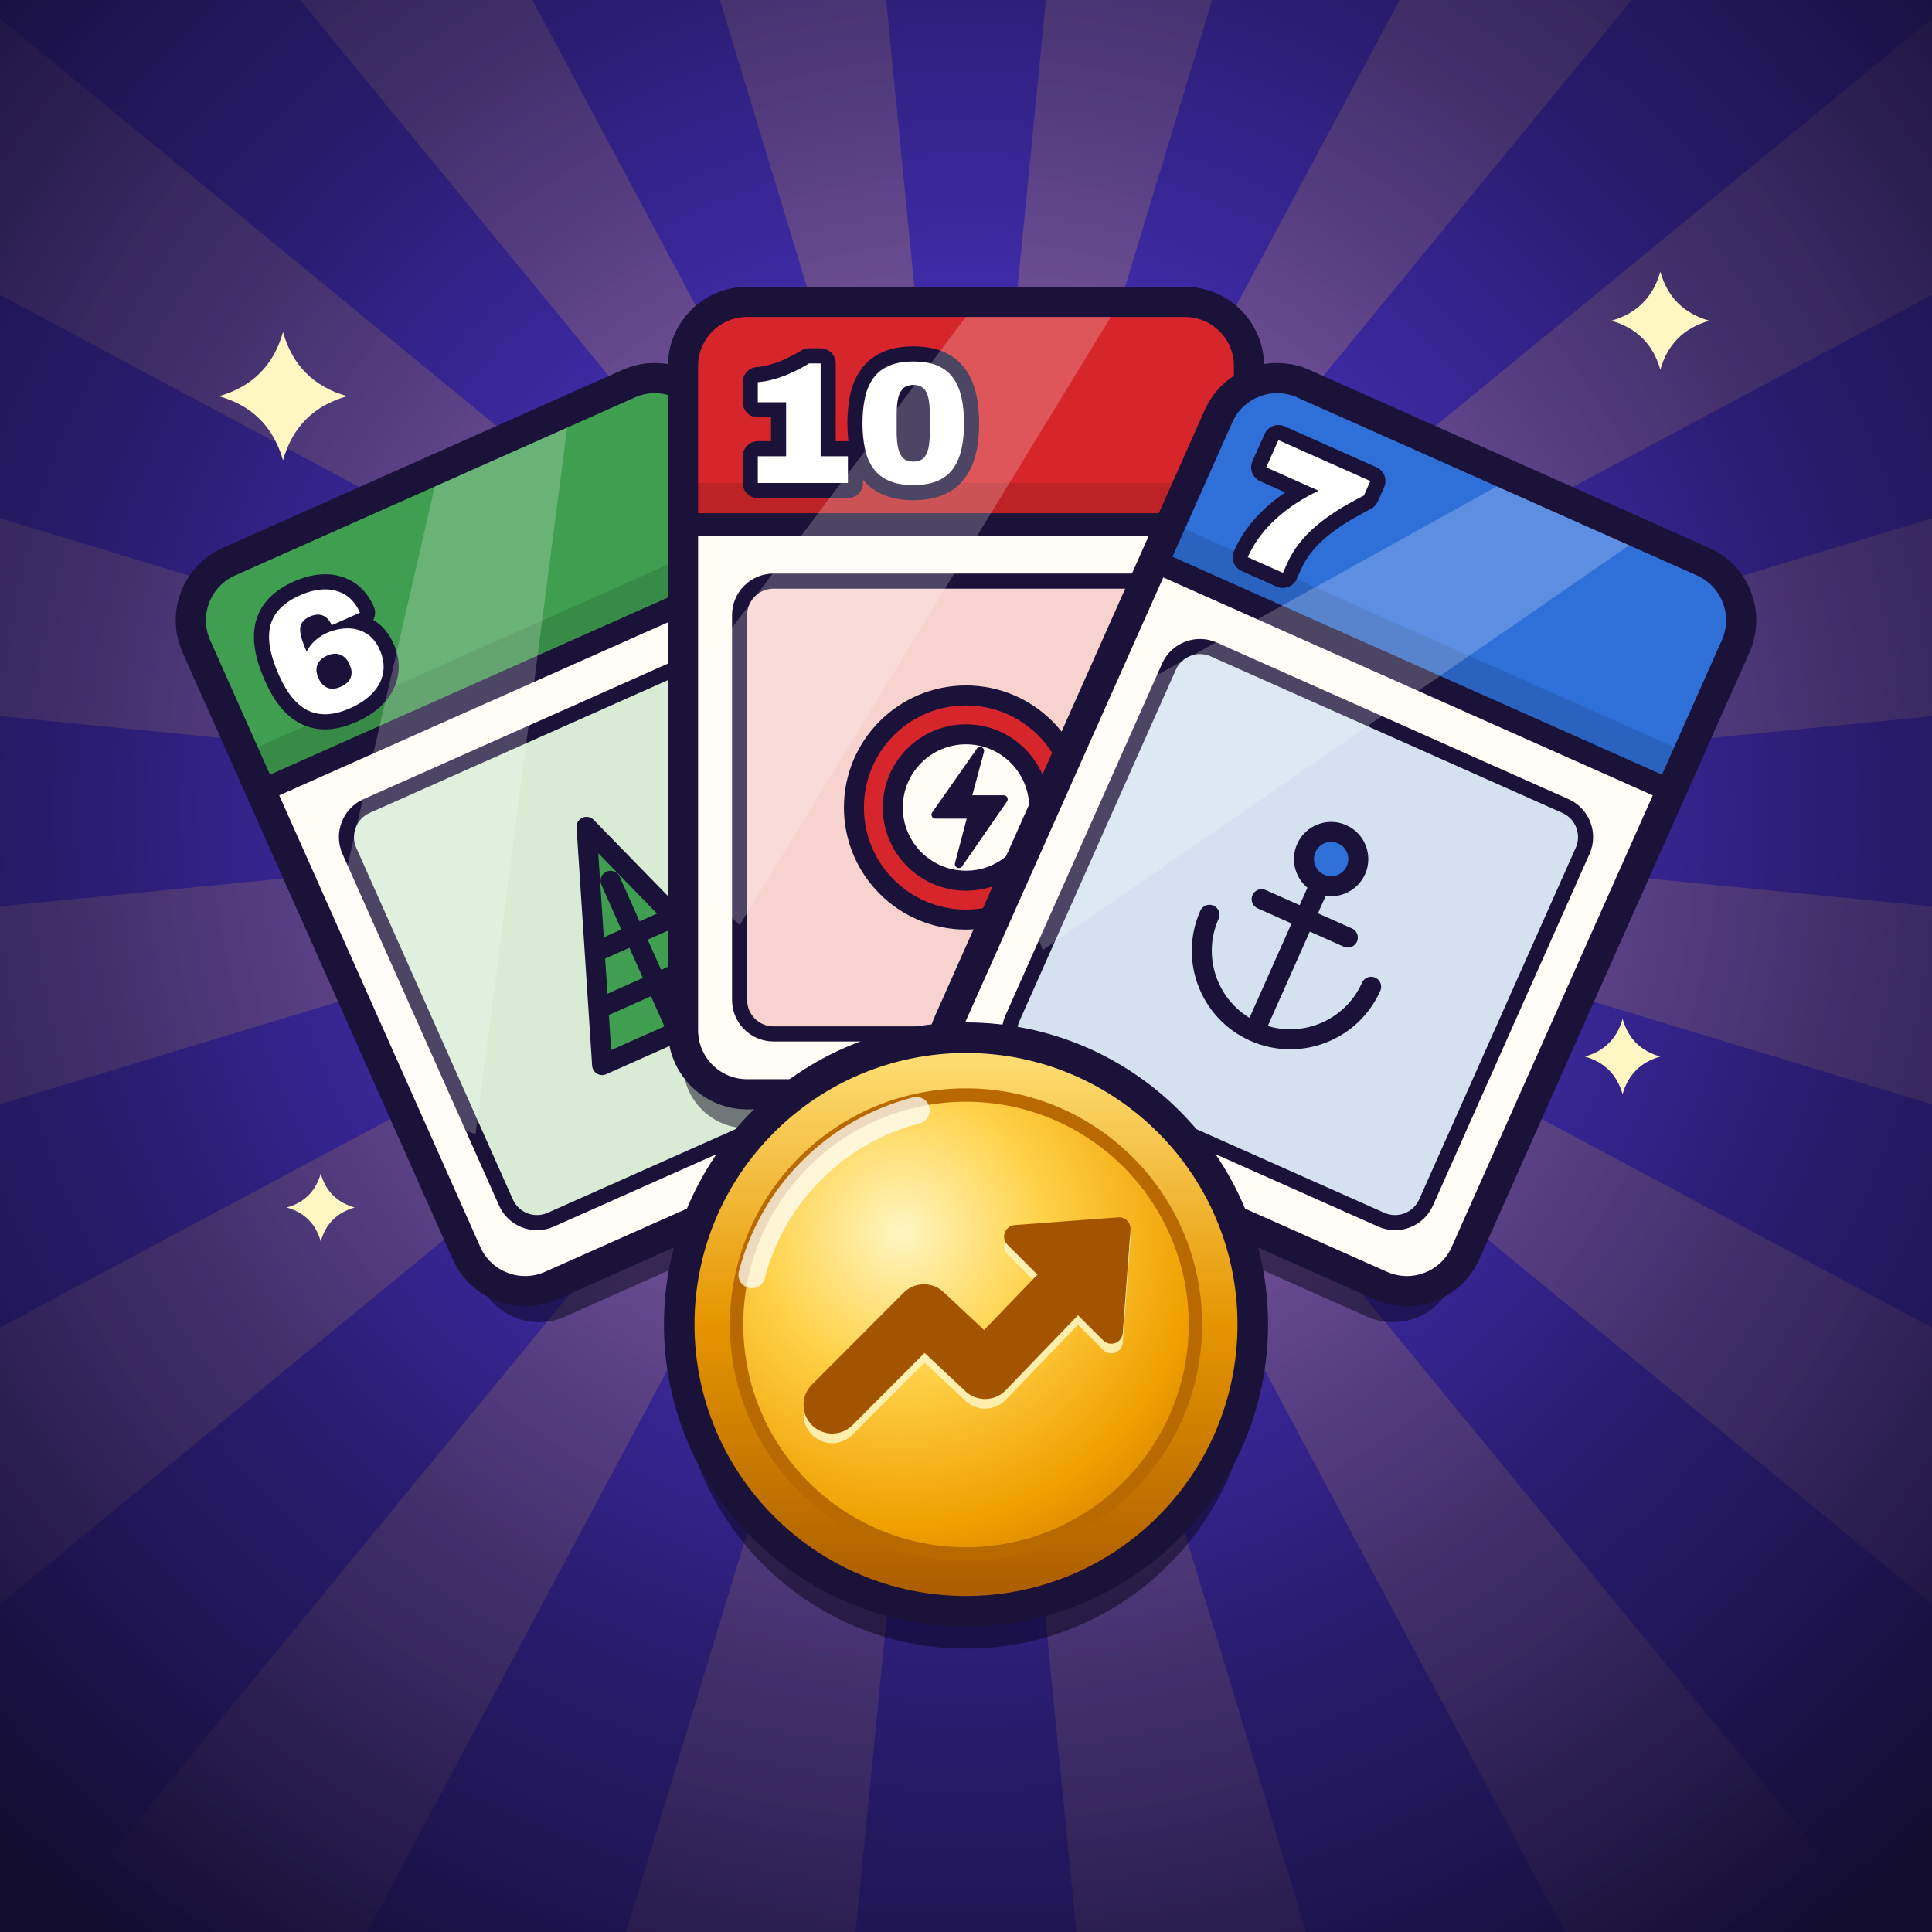
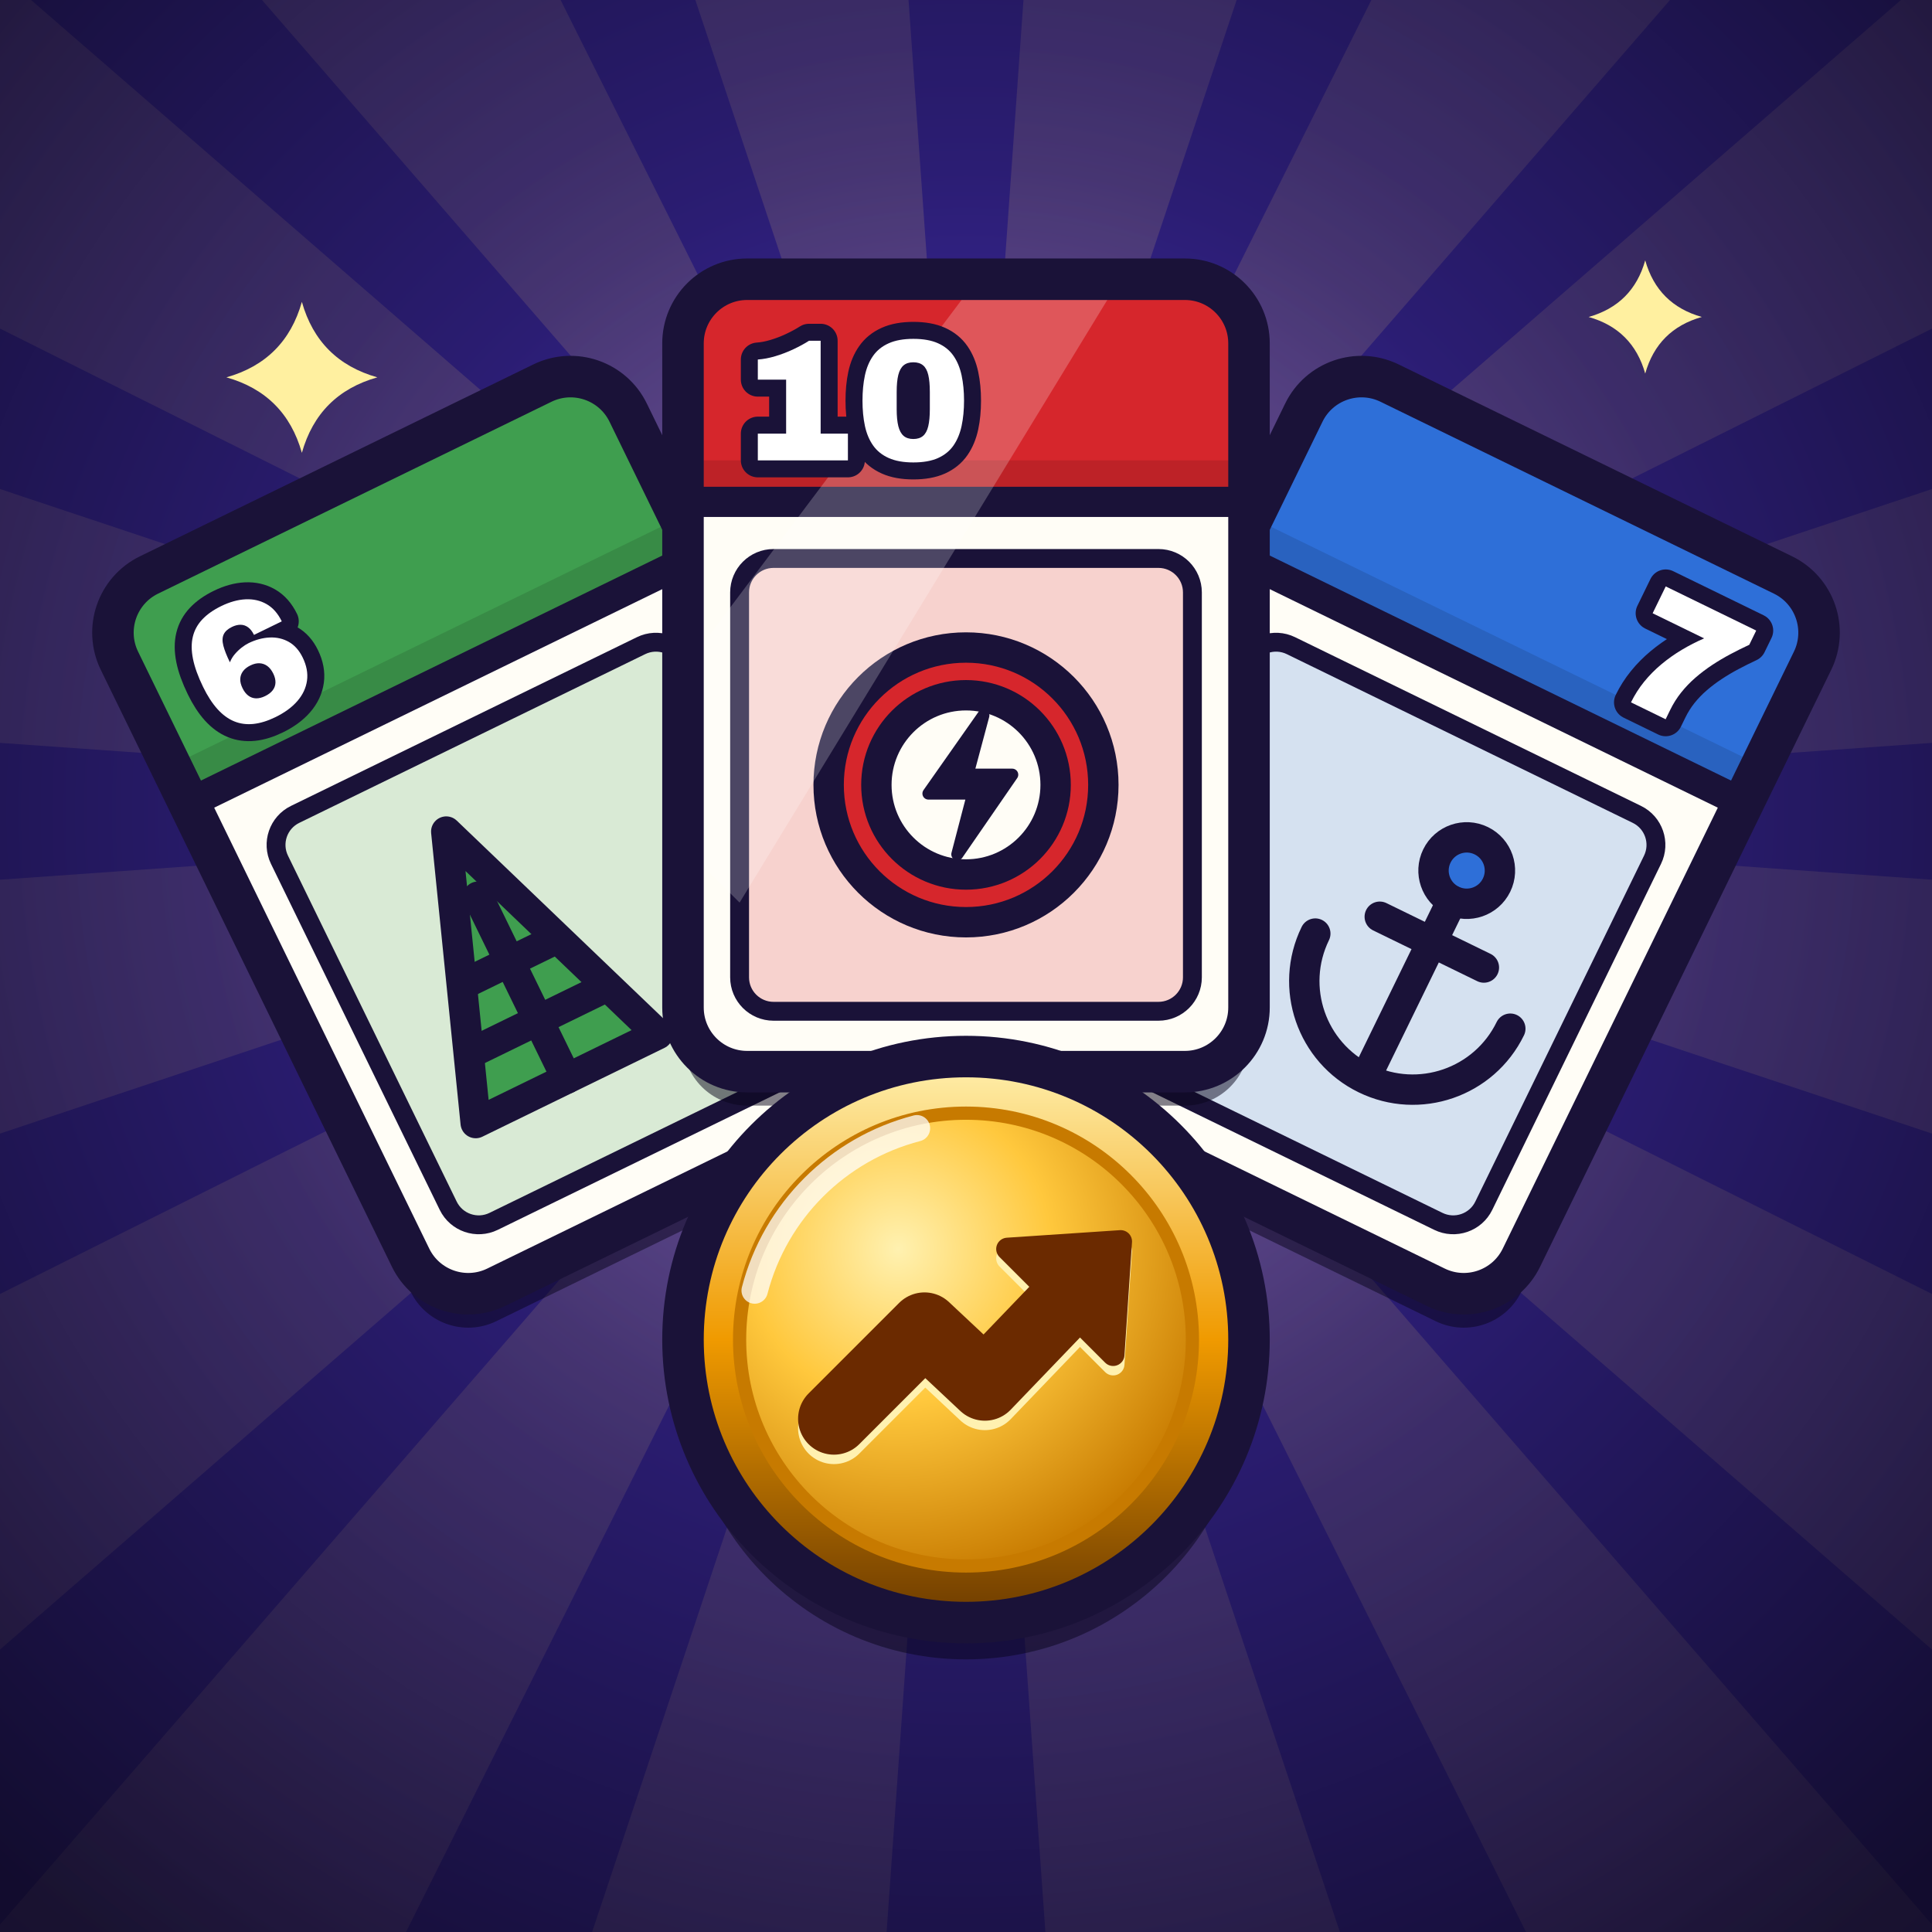
<svg xmlns="http://www.w3.org/2000/svg" width="1024" height="1024" viewBox="0 0 1024 1024">
  <defs>
-     <radialGradient id="room" gradientUnits="userSpaceOnUse" cx="512" cy="430" r="760">
-       <stop offset="0" stop-color="#5B41E0" />
-       <stop offset="0.22" stop-color="#4C34C9" />
-       <stop offset="0.6" stop-color="#2B1D73" />
+     <radialGradient id="room" gradientUnits="userSpaceOnUse" cx="512" cy="430" r="760" gradientTransform="translate(512 430) scale(1 1) translate(-512 -430)">
+       <stop offset="0" stop-color="#4C34C9" />
+       <stop offset="0.45" stop-color="#2B1D73" />
      <stop offset="1" stop-color="#120C2E" />
    </radialGradient>
-     <radialGradient id="rayfade" gradientUnits="userSpaceOnUse" cx="512" cy="430" r="722">
-       <stop offset="0" stop-color="#FFC83D" stop-opacity="0.42" />
-       <stop offset="0.5" stop-color="#FFC83D" stop-opacity="0.16" />
-       <stop offset="1" stop-color="#FFC83D" stop-opacity="0" />
+     <radialGradient id="rayfade" gradientUnits="userSpaceOnUse" cx="512" cy="430" r="900">
+       <stop offset="0" stop-color="#FFD66E" stop-opacity="0.3" />
+       <stop offset="0.45" stop-color="#FFD66E" stop-opacity="0.1" />
+       <stop offset="1" stop-color="#FFD66E" stop-opacity="0" />
    </radialGradient>
-     <radialGradient id="coinface" cx="0.36" cy="0.3" r="0.8">
-       <stop offset="0" stop-color="#FFF6C2" />
-       <stop offset="0.38" stop-color="#FFD24A" />
-       <stop offset="0.8" stop-color="#F0A000" />
-       <stop offset="1" stop-color="#D88400" />
-     </radialGradient>
-     <linearGradient id="coinrim" x1="0" y1="0" x2="0" y2="1">
-       <stop offset="0" stop-color="#FFE27A" />
-       <stop offset="0.5" stop-color="#E69500" />
-       <stop offset="1" stop-color="#A85A00" />
-     </linearGradient>
  </defs>
  <rect width="1024" height="1024" fill="url(#room)" />
-   <path d="M512 430 L619.8 -664.7 L831.3 -622.6Z M512 430 L1030.5 -540.1 L1209.8 -420.3Z M512 430 L1362.3 -267.8 L1482.1 -88.5Z M512 430 L1564.6 110.7 L1606.7 322.2Z M512 430 L1606.7 537.8 L1564.6 749.3Z M512 430 L1482.1 948.5 L1362.3 1127.8Z M512 430 L1209.8 1280.3 L1030.5 1400.1Z M512 430 L831.3 1482.6 L619.8 1524.7Z M512 430 L404.2 1524.7 L192.7 1482.6Z M512 430 L-6.5 1400.1 L-185.8 1280.3Z M512 430 L-338.3 1127.8 L-458.1 948.5Z M512 430 L-540.6 749.3 L-582.7 537.8Z M512 430 L-582.7 322.2 L-540.6 110.7Z M512 430 L-458.1 -88.5 L-338.3 -267.8Z M512 430 L-185.8 -420.3 L-6.5 -540.1Z M512 430 L192.7 -622.6 L404.2 -664.7Z" fill="url(#rayfade)" />
-   <path d="M150 176 Q157.48 202.52 184 210 Q157.48 217.48 150 244 Q142.52 217.48 116 210 Q142.52 202.52 150 176Z" fill="#FFF6C2" opacity="1.0" />
-   <path d="M880 144 Q885.72 164.28 906 170 Q885.72 175.72 880 196 Q874.28 175.72 854 170 Q874.28 164.28 880 144Z" fill="#FFF6C2" opacity="1.0" />
-   <path d="M860 540 Q864.4 555.6 880 560 Q864.4 564.4 860 580 Q855.6 564.4 840 560 Q855.6 555.6 860 540Z" fill="#FFF6C2" opacity="1.0" />
-   <path d="M170 622 Q173.96 636.04 188 640 Q173.96 643.96 170 658 Q166.04 643.96 152 640 Q166.04 636.04 170 622Z" fill="#FFF6C2" opacity="1.0" />
-   <g transform="translate(0 -10) translate(512 512) scale(1.0) translate(-512 -512)">
-     <g transform="rotate(-24 512 900)">
-       <clipPath id="clipL">
-         <rect x="362" y="200" width="300" height="420" rx="34" />
+   <path d="M512 430 L575.6 -467.8 L796.8 -423.7Z M512 430 L914.3 -375.1 L1101.9 -249.8Z M512 430 L1191.8 -159.9 L1317.1 27.7Z M512 430 L1365.7 145.2 L1409.8 366.4Z M512 430 L1409.8 493.6 L1365.7 714.8Z M512 430 L1317.1 832.3 L1191.8 1019.9Z M512 430 L1101.9 1109.8 L914.3 1235.1Z M512 430 L796.8 1283.7 L575.6 1327.8Z M512 430 L448.4 1327.8 L227.2 1283.7Z M512 430 L109.7 1235.1 L-77.9 1109.8Z M512 430 L-167.8 1019.9 L-293.1 832.3Z M512 430 L-341.7 714.8 L-385.8 493.6Z M512 430 L-385.8 366.4 L-341.7 145.2Z M512 430 L-293.1 27.7 L-167.8 -159.9Z M512 430 L-77.9 -249.8 L109.7 -375.1Z M512 430 L227.2 -423.7 L448.4 -467.8Z" fill="url(#rayfade)" />
+   <path d="M160 160 Q168.8 191.2 200 200 Q168.8 208.8 160 240 Q151.2 208.8 120 200 Q151.2 191.2 160 160Z" fill="#FFF0A0" />
+   <path d="M872 138 Q878.6 161.4 902 168 Q878.6 174.6 872 198 Q865.4 174.6 842 168 Q865.4 161.4 872 138Z" fill="#FFF0A0" />
+   <g transform="translate(512 500) scale(1.0) translate(-512 -512)">
+     <g transform="translate(0 18)">
+       <rect x="362" y="190" width="300" height="420" rx="34" transform="rotate(-26 512 940)" fill="#07041A" opacity="0.5" />
+     </g>
+     <g transform="rotate(-26 512 940)">
+       <rect x="362" y="190" width="300" height="420" rx="34" fill="#FFFDF6" />
+       <path d="M362 224 A34 34 0 0 1 396 190 H628 A34 34 0 0 1 662 224 V308 H362Z" fill="#3F9E4F" />
+       <rect x="362" y="286" width="300" height="22" fill="#000000" opacity="0.12" />
+       <line x1="362" y1="308" x2="662" y2="308" stroke="#1A1238" stroke-width="16" />
+       <rect x="392" y="338" width="240" height="240" rx="18" fill="#D9EAD5" stroke="#1A1238" stroke-width="10" />
+       <path d="M478.0 381.3 L531.7 527.0 L424.3 527.0Z" fill="#3F9E4F" stroke="#1A1238" stroke-width="16.1" stroke-linecap="round" stroke-linejoin="round" />
+       <path d="M451.9 458.0 L504.1 458.0 M439.7 492.5 L516.3 492.5 M478.0 419.7 L478.0 527.0" fill="none" stroke="#1A1238" stroke-width="16.1" stroke-linecap="round" stroke-linejoin="round" />
+       <path d="M423.19 287.1Q416.29 287.1 411.14 285.22Q405.98 283.33 402.58 279.51Q399.18 275.7 397.47 269.81Q395.77 263.92 395.77 255.92Q395.77 246.72 397.47 240.18Q399.18 233.65 402.58 229.56Q405.98 225.46 411.14 223.53Q416.29 221.6 423.19 221.6Q430.73 221.6 436.39 224.04Q442.05 226.48 445.27 231.21Q448.49 235.95 448.49 242.94H432.11Q432.11 239.91 431.05 237.93Q430 235.95 428.06 234.99Q426.13 234.02 423.46 234.02Q419.78 234.02 417.76 235.68Q415.74 237.33 415 240.97Q414.26 244.6 414.26 250.4Q416.2 248.65 418.54 247.64Q420.89 246.62 423.28 246.12Q425.67 245.61 427.6 245.61Q433.86 245.61 438.97 247.82Q444.07 250.03 447.06 254.35Q450.05 258.68 450.05 265.02Q450.05 272.11 446.74 277.03Q443.43 281.95 437.4 284.53Q431.38 287.1 423.19 287.1ZM423.19 274.68Q426.13 274.68 428.16 273.67Q430.18 272.66 431.24 270.68Q432.3 268.7 432.3 265.85Q432.3 262.91 431.24 260.88Q430.18 258.86 428.2 257.76Q426.22 256.65 423.28 256.65Q420.43 256.65 418.4 257.71Q416.38 258.77 415.32 260.75Q414.26 262.72 414.26 265.67Q414.26 268.52 415.28 270.54Q416.29 272.57 418.31 273.63Q420.34 274.68 423.19 274.68Z" fill="#1A1238" stroke="#1A1238" stroke-width="18.0" stroke-linejoin="round" />
+       <path d="M423.19 287.1Q416.29 287.1 411.14 285.22Q405.98 283.33 402.58 279.51Q399.18 275.7 397.47 269.81Q395.77 263.92 395.77 255.92Q395.77 246.72 397.47 240.18Q399.18 233.65 402.58 229.56Q405.98 225.46 411.14 223.53Q416.29 221.6 423.19 221.6Q430.73 221.6 436.39 224.04Q442.05 226.48 445.27 231.21Q448.49 235.95 448.49 242.94H432.11Q432.11 239.91 431.05 237.93Q430 235.95 428.06 234.99Q426.13 234.02 423.46 234.02Q419.78 234.02 417.76 235.68Q415.74 237.33 415 240.97Q414.26 244.6 414.26 250.4Q416.2 248.65 418.54 247.64Q420.89 246.62 423.28 246.12Q425.67 245.61 427.6 245.61Q433.86 245.61 438.97 247.82Q444.07 250.03 447.06 254.35Q450.05 258.68 450.05 265.02Q450.05 272.11 446.74 277.03Q443.43 281.95 437.4 284.53Q431.38 287.1 423.19 287.1ZM423.19 274.68Q426.13 274.68 428.16 273.67Q430.18 272.66 431.24 270.68Q432.3 268.7 432.3 265.85Q432.3 262.91 431.24 260.88Q430.18 258.86 428.2 257.76Q426.22 256.65 423.28 256.65Q420.43 256.65 418.4 257.71Q416.38 258.77 415.32 260.75Q414.26 262.72 414.26 265.67Q414.26 268.52 415.28 270.54Q416.29 272.57 418.31 273.63Q420.34 274.68 423.19 274.68Z" fill="#FFFFFF" />
+       <rect x="362" y="190" width="300" height="420" rx="34" fill="none" stroke="#1A1238" stroke-width="22" />
+     </g>
+     <g transform="translate(0 18)">
+       <rect x="362" y="190" width="300" height="420" rx="34" transform="rotate(26 512 940)" fill="#07041A" opacity="0.5" />
+     </g>
+     <g transform="rotate(26 512 940)">
+       <rect x="362" y="190" width="300" height="420" rx="34" fill="#FFFDF6" />
+       <path d="M362 224 A34 34 0 0 1 396 190 H628 A34 34 0 0 1 662 224 V308 H362Z" fill="#2E6FD8" />
+       <rect x="362" y="286" width="300" height="22" fill="#000000" opacity="0.12" />
+       <line x1="362" y1="308" x2="662" y2="308" stroke="#1A1238" stroke-width="16" />
+       <rect x="392" y="338" width="240" height="240" rx="18" fill="#D5E1F0" stroke="#1A1238" stroke-width="10" />
+       <circle cx="546.0" cy="404.3" r="17.6" fill="#2E6FD8" stroke="#1A1238" stroke-width="16.1" stroke-linecap="round" stroke-linejoin="round" />
+       <path d="M546.0 422.0 L546.0 527.0 M515.3 446.5 L576.7 446.5 M488.5 469.5 A57.5 57.5 0 0 0 603.5 469.5" fill="none" stroke="#1A1238" stroke-width="16.1" stroke-linecap="round" stroke-linejoin="round" />
+       <path d="M585.17 286Q585.17 279.47 586.64 273.12Q588.12 266.77 590.83 260.75Q593.54 254.72 597.18 249.15Q600.81 243.59 605.14 238.53H574.78V222.7H628.14V231.08Q624.64 235.4 621.33 239.95Q618.02 244.51 615.16 249.34Q612.31 254.17 610.15 259.23Q607.99 264.29 606.79 269.62Q605.6 274.96 605.6 280.57V286Z" fill="#1A1238" stroke="#1A1238" stroke-width="18.0" stroke-linejoin="round" />
+       <path d="M585.17 286Q585.17 279.47 586.64 273.12Q588.12 266.77 590.83 260.75Q593.54 254.72 597.18 249.15Q600.81 243.59 605.14 238.53H574.78V222.7H628.14V231.08Q624.64 235.4 621.33 239.95Q618.02 244.51 615.16 249.34Q612.31 254.17 610.15 259.23Q607.99 264.29 606.79 269.62Q605.6 274.96 605.6 280.57V286Z" fill="#FFFFFF" />
+       <rect x="362" y="190" width="300" height="420" rx="34" fill="none" stroke="#1A1238" stroke-width="22" />
+     </g>
+     <g transform="translate(0 18)">
+       <rect x="362" y="160" width="300" height="420" rx="34" transform="rotate(0 512 940)" fill="#07041A" opacity="0.5" />
+     </g>
+     <g transform="rotate(0 512 940)">
+       <rect x="362" y="160" width="300" height="420" rx="34" fill="#FFFDF6" />
+       <path d="M362 194 A34 34 0 0 1 396 160 H628 A34 34 0 0 1 662 194 V278 H362Z" fill="#D6262C" />
+       <rect x="362" y="256" width="300" height="22" fill="#000000" opacity="0.12" />
+       <line x1="362" y1="278" x2="662" y2="278" stroke="#1A1238" stroke-width="16" />
+       <rect x="392" y="308" width="240" height="240" rx="18" fill="#F7D2CE" stroke="#1A1238" stroke-width="10" />
+       <circle cx="512.0" cy="428.0" r="72.8" fill="#D6262C" stroke="#1A1238" stroke-width="16.1" stroke-linecap="round" stroke-linejoin="round" />
+       <circle cx="512.0" cy="428.0" r="47.5" fill="#FFFDF6" stroke="#1A1238" stroke-width="16.1" stroke-linecap="round" stroke-linejoin="round" />
+       <path d="M521.2 391.2 L492.1 432.6 L515.8 432.6 L507.4 464.8 L536.5 422.6 L512.8 422.6Z" fill="#1A1238" stroke="#1A1238" stroke-width="6.4" stroke-linejoin="round" />
+       <clipPath id="clipC">
+         <rect x="362" y="160" width="300" height="420" rx="34" />
      </clipPath>
-       <rect x="362" y="218" width="300" height="420" rx="34" fill="#07041A" opacity="0.5" />
-       <rect x="362" y="200" width="300" height="420" rx="34" fill="#FFFDF6" />
-       <path d="M362 234 A34 34 0 0 1 396 200 H628 A34 34 0 0 1 662 234 V318 H362Z" fill="#3F9E4F" />
-       <rect x="362" y="296" width="300" height="22" fill="#000000" opacity="0.12" />
-       <line x1="362" y1="318" x2="662" y2="318" stroke="#1A1238" stroke-width="12" />
-       <rect x="392" y="348" width="240" height="240" rx="18" fill="#D9EAD5" stroke="#1A1238" stroke-width="8" />
-       <path d="M512.0 405.5 L555.8 524.2 L468.2 524.2Z" fill="#3F9E4F" stroke="#1A1238" stroke-width="10.6" stroke-linecap="round" stroke-linejoin="round" />
-       <path d="M490.8 468.0 L533.2 468.0 M480.8 496.1 L543.2 496.1 M512.0 436.8 L512.0 524.2" fill="none" stroke="#1A1238" stroke-width="10.6" stroke-linecap="round" stroke-linejoin="round" />
-       <path d="M423.19 297.1Q416.29 297.1 411.14 295.22Q405.98 293.33 402.58 289.51Q399.18 285.7 397.47 279.81Q395.77 273.92 395.77 265.92Q395.77 256.72 397.47 250.18Q399.18 243.65 402.58 239.56Q405.98 235.46 411.14 233.53Q416.29 231.6 423.19 231.6Q430.73 231.6 436.39 234.04Q442.05 236.48 445.27 241.21Q448.49 245.95 448.49 252.94H432.11Q432.11 249.91 431.05 247.93Q430 245.95 428.06 244.99Q426.13 244.02 423.46 244.02Q419.78 244.02 417.76 245.68Q415.74 247.33 415 250.97Q414.26 254.6 414.26 260.4Q416.2 258.65 418.54 257.64Q420.89 256.62 423.28 256.12Q425.67 255.61 427.6 255.61Q433.86 255.61 438.97 257.82Q444.07 260.03 447.06 264.35Q450.05 268.68 450.05 275.02Q450.05 282.11 446.74 287.03Q443.43 291.95 437.4 294.53Q431.38 297.1 423.19 297.1Z" fill="#1A1238" stroke="#1A1238" stroke-width="16.0" stroke-linejoin="round" />
-       <path d="M423.19 297.1Q416.29 297.1 411.14 295.22Q405.98 293.33 402.58 289.51Q399.18 285.7 397.47 279.81Q395.77 273.92 395.77 265.92Q395.77 256.72 397.47 250.18Q399.18 243.65 402.58 239.56Q405.98 235.46 411.14 233.53Q416.29 231.6 423.19 231.6Q430.73 231.6 436.39 234.04Q442.05 236.48 445.27 241.21Q448.49 245.95 448.49 252.94H432.11Q432.11 249.91 431.05 247.93Q430 245.95 428.06 244.99Q426.13 244.02 423.46 244.02Q419.78 244.02 417.76 245.68Q415.74 247.33 415 250.97Q414.26 254.6 414.26 260.4Q416.2 258.65 418.54 257.64Q420.89 256.62 423.28 256.12Q425.67 255.61 427.6 255.61Q433.86 255.61 438.97 257.82Q444.07 260.03 447.06 264.35Q450.05 268.68 450.05 275.02Q450.05 282.11 446.74 287.03Q443.43 291.95 437.4 294.53Q431.38 297.1 423.19 297.1ZM423.19 284.68Q426.13 284.68 428.16 283.67Q430.18 282.66 431.24 280.68Q432.3 278.7 432.3 275.85Q432.3 272.91 431.24 270.88Q430.18 268.86 428.2 267.76Q426.22 266.65 423.28 266.65Q420.43 266.65 418.4 267.71Q416.38 268.77 415.32 270.75Q414.26 272.72 414.26 275.67Q414.26 278.52 415.28 280.54Q416.29 282.57 418.31 283.63Q420.34 284.68 423.19 284.68Z" fill="#FFFFFF" />
-       <g clip-path="url(#clipL)">
-         <path d="M322 460.4 L548.0 160 L618.0 160 L392 530.4Z" fill="#FFFFFF" opacity="0.22" />
+       <g clip-path="url(#clipC)">
+         <path d="M322 420.4 L548.0 120 L618.0 120 L392 490.4Z" fill="#FFFFFF" opacity="0.22" />
      </g>
-       <rect x="362" y="200" width="300" height="420" rx="34" fill="none" stroke="#1A1238" stroke-width="16" />
+       <path d="M484.09 257.1Q476.27 257.1 471.03 254.76Q465.78 252.41 462.75 248.09Q459.71 243.76 458.42 237.74Q457.14 231.71 457.14 224.35Q457.14 216.99 458.42 210.97Q459.71 204.94 462.75 200.62Q465.78 196.29 471.03 193.95Q476.27 191.6 484.09 191.6Q492 191.6 497.2 193.95Q502.4 196.29 505.39 200.62Q508.38 204.94 509.67 210.97Q510.96 216.99 510.96 224.35Q510.96 231.71 509.67 237.74Q508.38 243.76 505.39 248.09Q502.4 252.41 497.2 254.76Q492 257.1 484.09 257.1ZM401.66 256V241.83H416.66V213.22H401.66V202.55Q405.98 202.27 410.91 200.8Q415.83 199.33 420.52 197.12Q425.21 194.91 428.8 192.61H434.96V241.83H449.41V256ZM484.09 244.68Q487.31 244.68 489.24 243.03Q491.18 241.37 492 237.88Q492.83 234.38 492.83 228.86V219.75Q492.83 214.14 492 210.69Q491.18 207.24 489.24 205.63Q487.31 204.02 484.09 204.02Q480.87 204.02 478.94 205.63Q477.01 207.24 476.13 210.69Q475.26 214.14 475.26 219.75V228.86Q475.26 234.38 476.13 237.88Q477.01 241.37 478.94 243.03Q480.87 244.68 484.09 244.68Z" fill="#1A1238" stroke="#1A1238" stroke-width="18.0" stroke-linejoin="round" />
+       <path d="M484.09 257.1Q476.27 257.1 471.03 254.76Q465.78 252.41 462.75 248.09Q459.71 243.76 458.42 237.74Q457.14 231.71 457.14 224.35Q457.14 216.99 458.42 210.97Q459.71 204.94 462.75 200.62Q465.78 196.29 471.03 193.95Q476.27 191.6 484.09 191.6Q492 191.6 497.2 193.95Q502.4 196.29 505.39 200.62Q508.38 204.94 509.67 210.97Q510.96 216.99 510.96 224.35Q510.96 231.71 509.67 237.74Q508.38 243.76 505.39 248.09Q502.4 252.41 497.2 254.76Q492 257.1 484.09 257.1ZM401.66 256V241.83H416.66V213.22H401.66V202.55Q405.98 202.27 410.91 200.8Q415.83 199.33 420.52 197.12Q425.21 194.91 428.8 192.61H434.96V241.83H449.41V256ZM484.09 244.68Q487.31 244.68 489.24 243.03Q491.18 241.37 492 237.88Q492.83 234.38 492.83 228.86V219.75Q492.83 214.14 492 210.69Q491.18 207.24 489.24 205.63Q487.31 204.02 484.09 204.02Q480.87 204.02 478.94 205.63Q477.01 207.24 476.13 210.69Q475.26 214.14 475.26 219.75V228.86Q475.26 234.38 476.13 237.88Q477.01 241.37 478.94 243.03Q480.87 244.68 484.09 244.68Z" fill="#FFFFFF" />
+       <rect x="362" y="160" width="300" height="420" rx="34" fill="none" stroke="#1A1238" stroke-width="22" />
    </g>
-     <g transform="rotate(0 512 900)">
-       <clipPath id="clipC">
-         <rect x="362" y="170" width="300" height="420" rx="34" />
-       </clipPath>
-       <rect x="362" y="188" width="300" height="420" rx="34" fill="#07041A" opacity="0.5" />
-       <rect x="362" y="170" width="300" height="420" rx="34" fill="#FFFDF6" />
-       <path d="M362 204 A34 34 0 0 1 396 170 H628 A34 34 0 0 1 662 204 V288 H362Z" fill="#D6262C" />
-       <rect x="362" y="266" width="300" height="22" fill="#000000" opacity="0.12" />
-       <line x1="362" y1="288" x2="662" y2="288" stroke="#1A1238" stroke-width="12" />
-       <rect x="392" y="318" width="240" height="240" rx="18" fill="#F7D2CE" stroke="#1A1238" stroke-width="8" />
-       <circle cx="512.0" cy="438.0" r="59.4" fill="#D6262C" stroke="#1A1238" stroke-width="10.6" stroke-linecap="round" stroke-linejoin="round" />
-       <circle cx="512.0" cy="438.0" r="38.8" fill="#FFFDF6" stroke="#1A1238" stroke-width="10.6" stroke-linecap="round" stroke-linejoin="round" />
-       <path d="M519.5 408.0 L495.8 441.8 L515.1 441.8 L508.2 468.0 L532.0 433.6 L512.6 433.6Z" fill="#1A1238" stroke="#1A1238" stroke-width="4.2" stroke-linejoin="round" />
-       <path d="M484.09 267.1Q476.27 267.1 471.03 264.76Q465.78 262.41 462.75 258.09Q459.71 253.76 458.42 247.74Q457.14 241.71 457.14 234.35Q457.14 226.99 458.42 220.97Q459.71 214.94 462.75 210.62Q465.78 206.29 471.03 203.95Q476.27 201.6 484.09 201.6Q492 201.6 497.2 203.95Q502.4 206.29 505.39 210.62Q508.38 214.94 509.67 220.97Q510.96 226.99 510.96 234.35Q510.96 241.71 509.67 247.74Q508.38 253.76 505.39 258.09Q502.4 262.41 497.2 264.76Q492 267.1 484.09 267.1ZM401.66 266V251.83H416.66V223.22H401.66V212.55Q405.98 212.27 410.91 210.8Q415.83 209.33 420.52 207.12Q425.21 204.91 428.8 202.61H434.96V251.83H449.41V266Z" fill="#1A1238" stroke="#1A1238" stroke-width="16.0" stroke-linejoin="round" />
-       <path d="M484.09 267.1Q476.27 267.1 471.03 264.76Q465.78 262.41 462.75 258.09Q459.71 253.76 458.42 247.74Q457.14 241.71 457.14 234.35Q457.14 226.99 458.42 220.97Q459.71 214.94 462.75 210.62Q465.78 206.29 471.03 203.95Q476.27 201.6 484.09 201.6Q492 201.6 497.2 203.95Q502.4 206.29 505.39 210.62Q508.38 214.94 509.67 220.97Q510.96 226.99 510.96 234.35Q510.96 241.71 509.67 247.74Q508.38 253.76 505.39 258.09Q502.4 262.41 497.2 264.76Q492 267.1 484.09 267.1ZM401.66 266V251.83H416.66V223.22H401.66V212.55Q405.98 212.27 410.91 210.8Q415.83 209.33 420.52 207.12Q425.21 204.91 428.8 202.61H434.96V251.83H449.41V266ZM484.09 254.68Q487.31 254.68 489.24 253.03Q491.18 251.37 492 247.88Q492.83 244.38 492.83 238.86V229.75Q492.83 224.14 492 220.69Q491.18 217.24 489.24 215.63Q487.31 214.02 484.09 214.02Q480.87 214.02 478.94 215.63Q477.01 217.24 476.13 220.69Q475.26 224.14 475.26 229.75V238.86Q475.26 244.38 476.13 247.88Q477.01 251.37 478.94 253.03Q480.87 254.68 484.09 254.68Z" fill="#FFFFFF" />
-       <g clip-path="url(#clipC)">
-         <path d="M322 430.4 L548.0 130 L618.0 130 L392 500.4Z" fill="#FFFFFF" opacity="0.22" />
-       </g>
-       <rect x="362" y="170" width="300" height="420" rx="34" fill="none" stroke="#1A1238" stroke-width="16" />
+     <defs>
+       <radialGradient id="coinface" cx="0.35" cy="0.3" r="0.75">
+         <stop offset="0" stop-color="#FFF1B0" />
+         <stop offset="0.45" stop-color="#FFC83D" />
+         <stop offset="1" stop-color="#C77A00" />
+       </radialGradient>
+       <linearGradient id="coinrim" x1="0" y1="0" x2="0" y2="1">
+         <stop offset="0" stop-color="#FFF1B0" />
+         <stop offset="0.5" stop-color="#F09A00" />
+         <stop offset="1" stop-color="#6B3A00" />
+       </linearGradient>
+     </defs>
+     <circle cx="512" cy="741.5" r="150" fill="#07041A" opacity="0.5" />
+     <circle cx="512" cy="722" r="150" fill="url(#coinrim)" stroke="#1A1238" stroke-width="22.0" />
+     <circle cx="512" cy="722" r="120.0" fill="url(#coinface)" stroke="#C77A00" stroke-width="7.0" />
+     <g transform="translate(0 5.0)">
+       <path d="M442.0 764.0 L490.0 716.0 L522.0 746.0 L570.0 696.0" fill="none" stroke="#FFF1B0" stroke-width="38.0" stroke-linecap="round" stroke-linejoin="round" />
+       <path d="M594.0 670.0 L590.0 730.0 L534.0 674.0Z" fill="#FFF1B0" stroke="#FFF1B0" stroke-width="12.0" stroke-linejoin="round" />
    </g>
-     <g transform="rotate(24 512 900)">
-       <clipPath id="clipR">
-         <rect x="362" y="200" width="300" height="420" rx="34" />
-       </clipPath>
-       <rect x="362" y="218" width="300" height="420" rx="34" fill="#07041A" opacity="0.5" />
-       <rect x="362" y="200" width="300" height="420" rx="34" fill="#FFFDF6" />
-       <path d="M362 234 A34 34 0 0 1 396 200 H628 A34 34 0 0 1 662 234 V318 H362Z" fill="#2E6FD8" />
-       <rect x="362" y="296" width="300" height="22" fill="#000000" opacity="0.12" />
-       <line x1="362" y1="318" x2="662" y2="318" stroke="#1A1238" stroke-width="12" />
-       <rect x="392" y="348" width="240" height="240" rx="18" fill="#D5E1F0" stroke="#1A1238" stroke-width="8" />
-       <circle cx="512.0" cy="424.2" r="14.4" fill="#2E6FD8" stroke="#1A1238" stroke-width="10.6" stroke-linecap="round" stroke-linejoin="round" />
-       <path d="M512.0 438.6 L512.0 524.2 M487.0 458.6 L537.0 458.6 M465.1 477.4 A46.9 46.9 0 0 0 558.9 477.4" fill="none" stroke="#1A1238" stroke-width="10.6" stroke-linecap="round" stroke-linejoin="round" />
-       <path d="M406.54 296Q406.54 289.47 408.01 283.12Q409.48 276.77 412.19 270.75Q414.91 264.72 418.54 259.15Q422.18 253.59 426.5 248.53H396.14V232.7H449.5V241.08Q446 245.4 442.69 249.95Q439.38 254.51 436.53 259.34Q433.68 264.17 431.51 269.23Q429.35 274.29 428.16 279.62Q426.96 284.96 426.96 290.57V296Z" fill="#1A1238" stroke="#1A1238" stroke-width="16.0" stroke-linejoin="round" />
-       <path d="M406.54 296Q406.54 289.47 408.01 283.12Q409.48 276.77 412.19 270.75Q414.91 264.72 418.54 259.15Q422.18 253.59 426.5 248.53H396.14V232.7H449.5V241.08Q446 245.4 442.69 249.95Q439.38 254.51 436.53 259.34Q433.68 264.17 431.51 269.23Q429.35 274.29 428.16 279.62Q426.96 284.96 426.96 290.57V296Z" fill="#FFFFFF" />
-       <g clip-path="url(#clipR)">
-         <path d="M322 460.4 L548.0 160 L618.0 160 L392 530.4Z" fill="#FFFFFF" opacity="0.22" />
-       </g>
-       <rect x="362" y="200" width="300" height="420" rx="34" fill="none" stroke="#1A1238" stroke-width="16" />
-     </g>
-     <g>
-       <ellipse cx="512" cy="731.8" rx="152" ry="152" fill="#07041A" opacity="0.5" />
-       <circle cx="512" cy="712" r="152" fill="url(#coinrim)" stroke="#1A1238" stroke-width="16.2" />
-       <circle cx="512" cy="712" r="121.6" fill="url(#coinface)" stroke="#B86A00" stroke-width="7.1" />
-       <g transform="translate(0 5.1)" opacity="0.85">
-         <path d="M441.1 754.6 L489.7 705.9 L522.1 736.3 L574.8 681.6" fill="none" stroke="#FFF6C2" stroke-width="30.4" stroke-linecap="round" stroke-linejoin="round" />
-         <path d="M593.1 661.3 L589.0 716.1 L538.3 665.4Z" fill="#FFF6C2" stroke="#FFF6C2" stroke-width="12.2" stroke-linejoin="round" />
-       </g>
-       <path d="M441.1 754.6 L489.7 705.9 L522.1 736.3 L574.8 681.6" fill="none" stroke="#A35400" stroke-width="30.4" stroke-linecap="round" stroke-linejoin="round" />
-       <path d="M593.1 661.3 L589.0 716.1 L538.3 665.4Z" fill="#A35400" stroke="#A35400" stroke-width="12.2" stroke-linejoin="round" />
-       <path d="M398.5 685.7 A121.6 121.6 0 0 1 485.7 598.5" fill="none" stroke="#FFFFFF" stroke-width="14.2" stroke-linecap="round" opacity="0.75" />
-     </g>
+     <path d="M442.0 764.0 L490.0 716.0 L522.0 746.0 L570.0 696.0" fill="none" stroke="#6B2A00" stroke-width="38.0" stroke-linecap="round" stroke-linejoin="round" />
+     <path d="M594.0 670.0 L590.0 730.0 L534.0 674.0Z" fill="#6B2A00" stroke="#6B2A00" stroke-width="12.0" stroke-linejoin="round" />
+     <path d="M400.0 696.0 A120.0 120.0 0 0 1 486.0 610.0" fill="none" stroke="#FFFFFF" stroke-width="14.0" stroke-linecap="round" opacity="0.75" />
  </g>
</svg>
